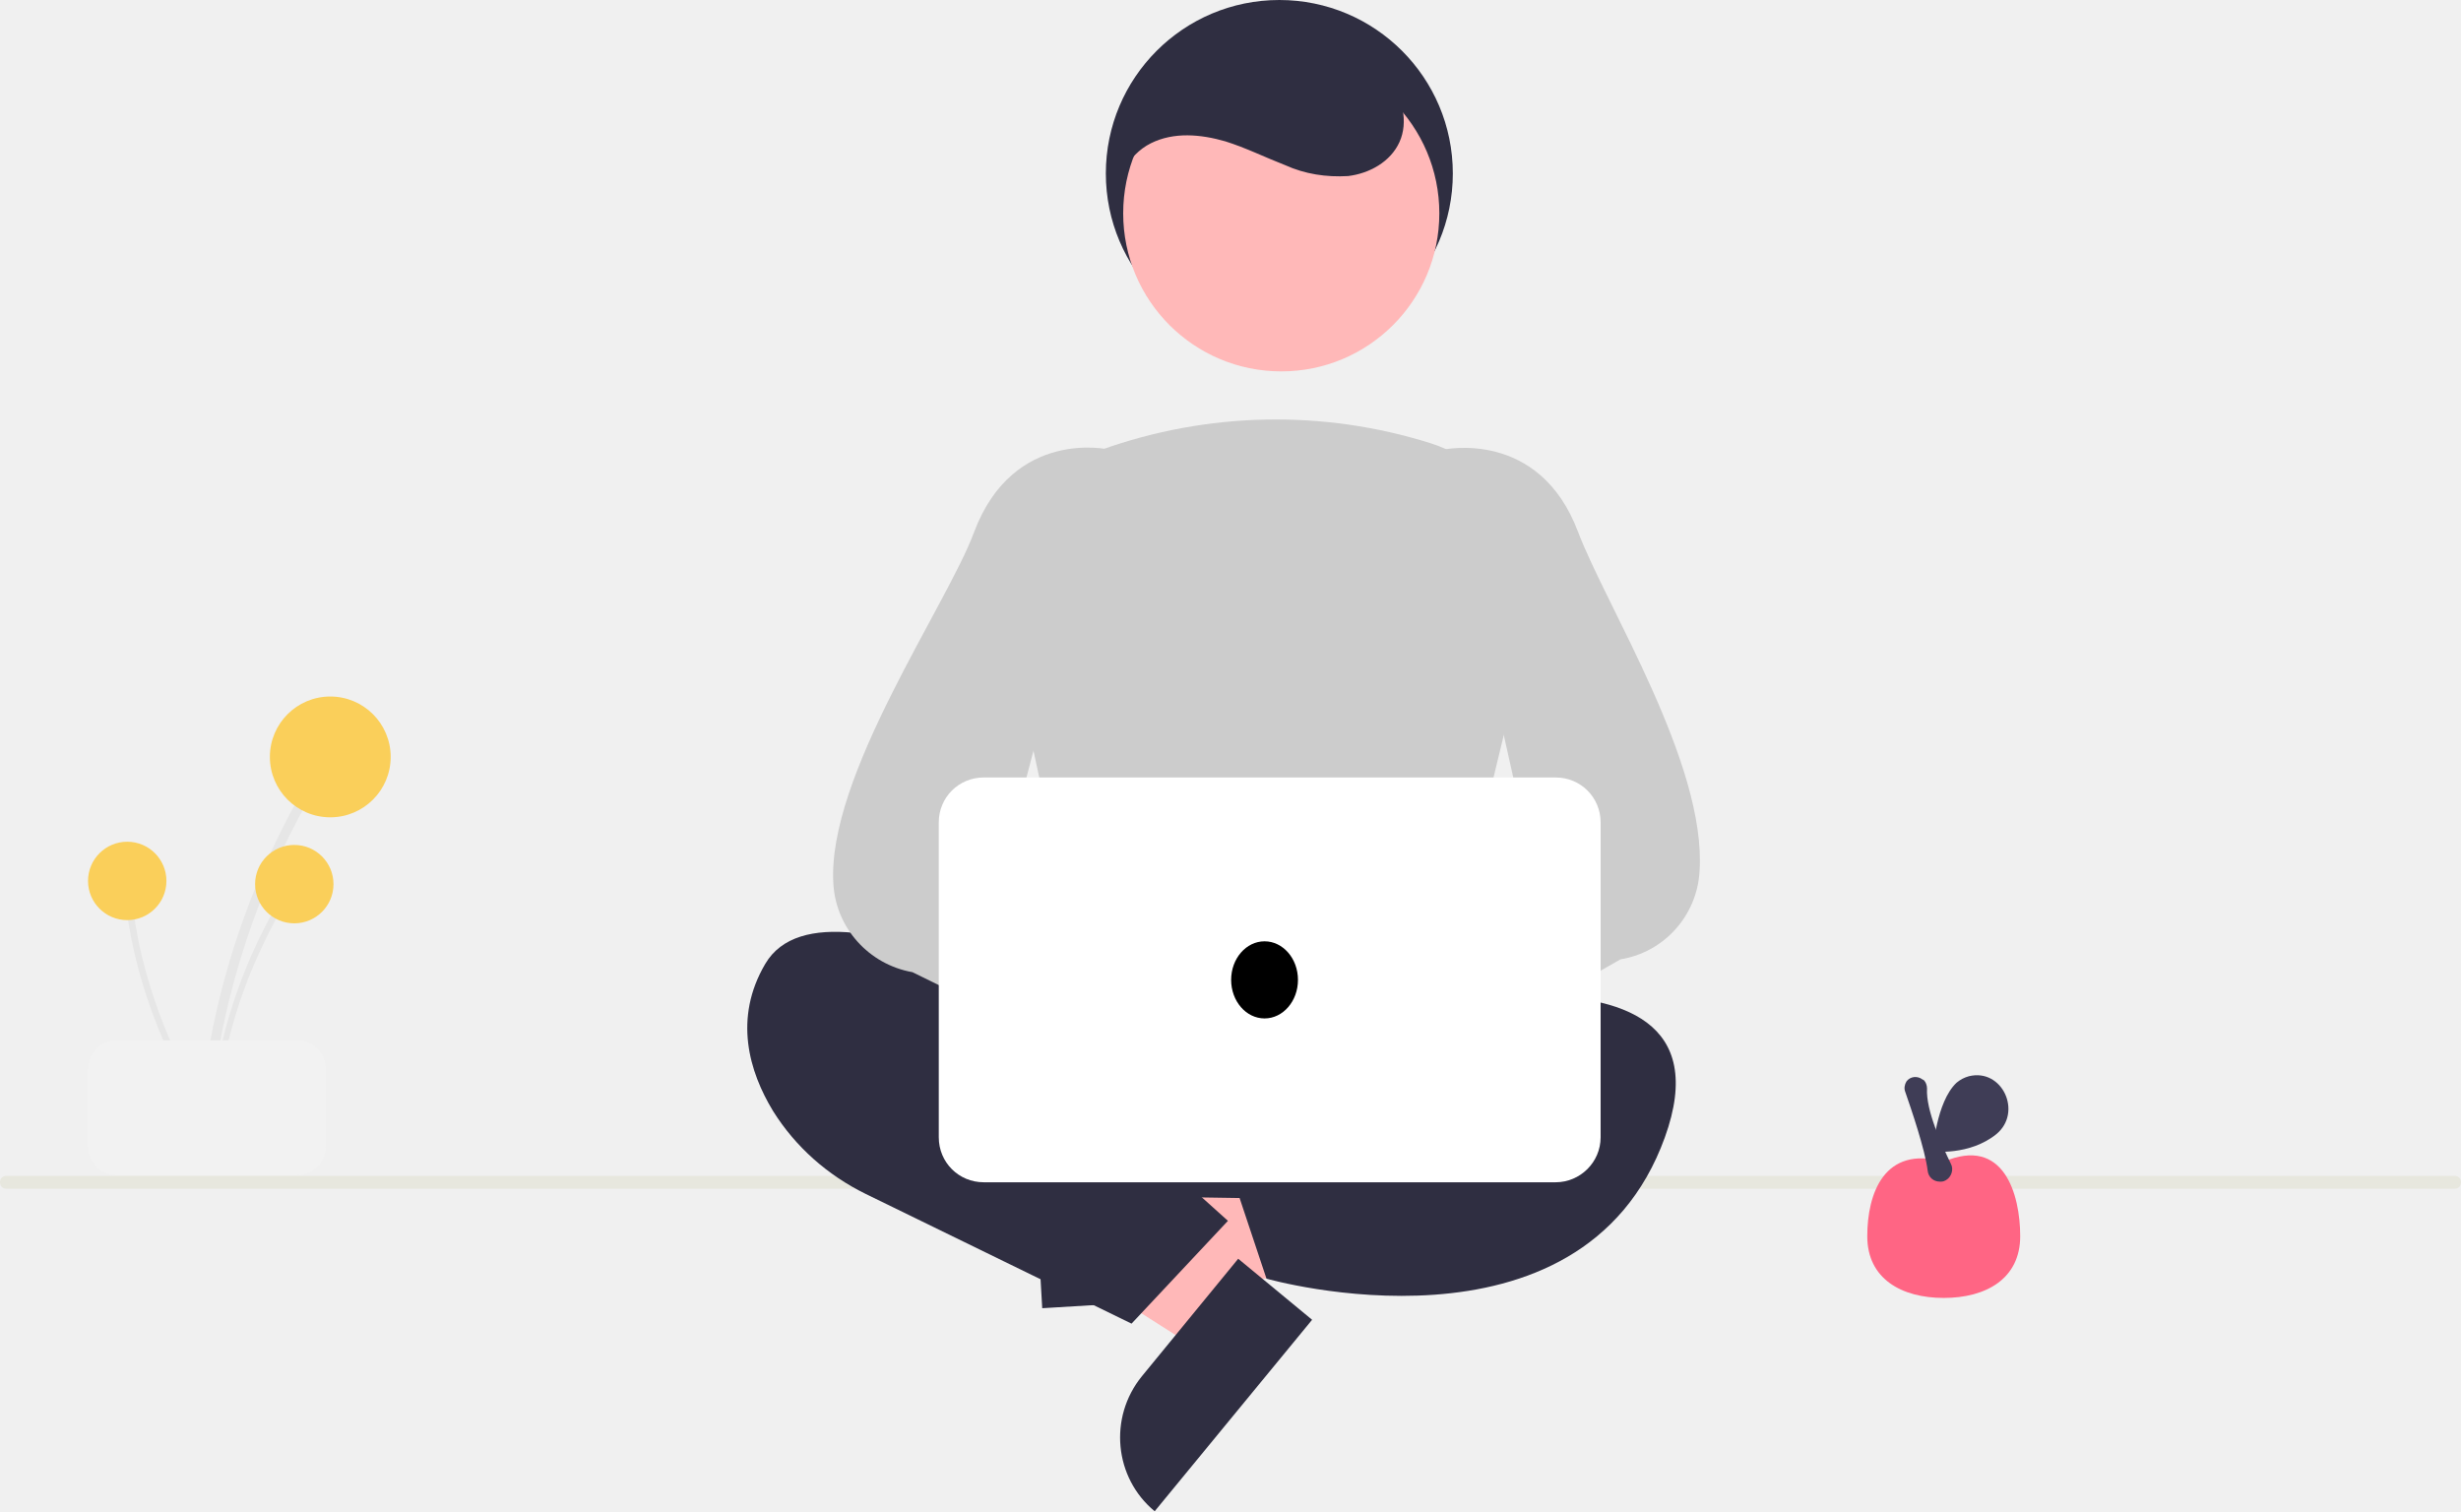
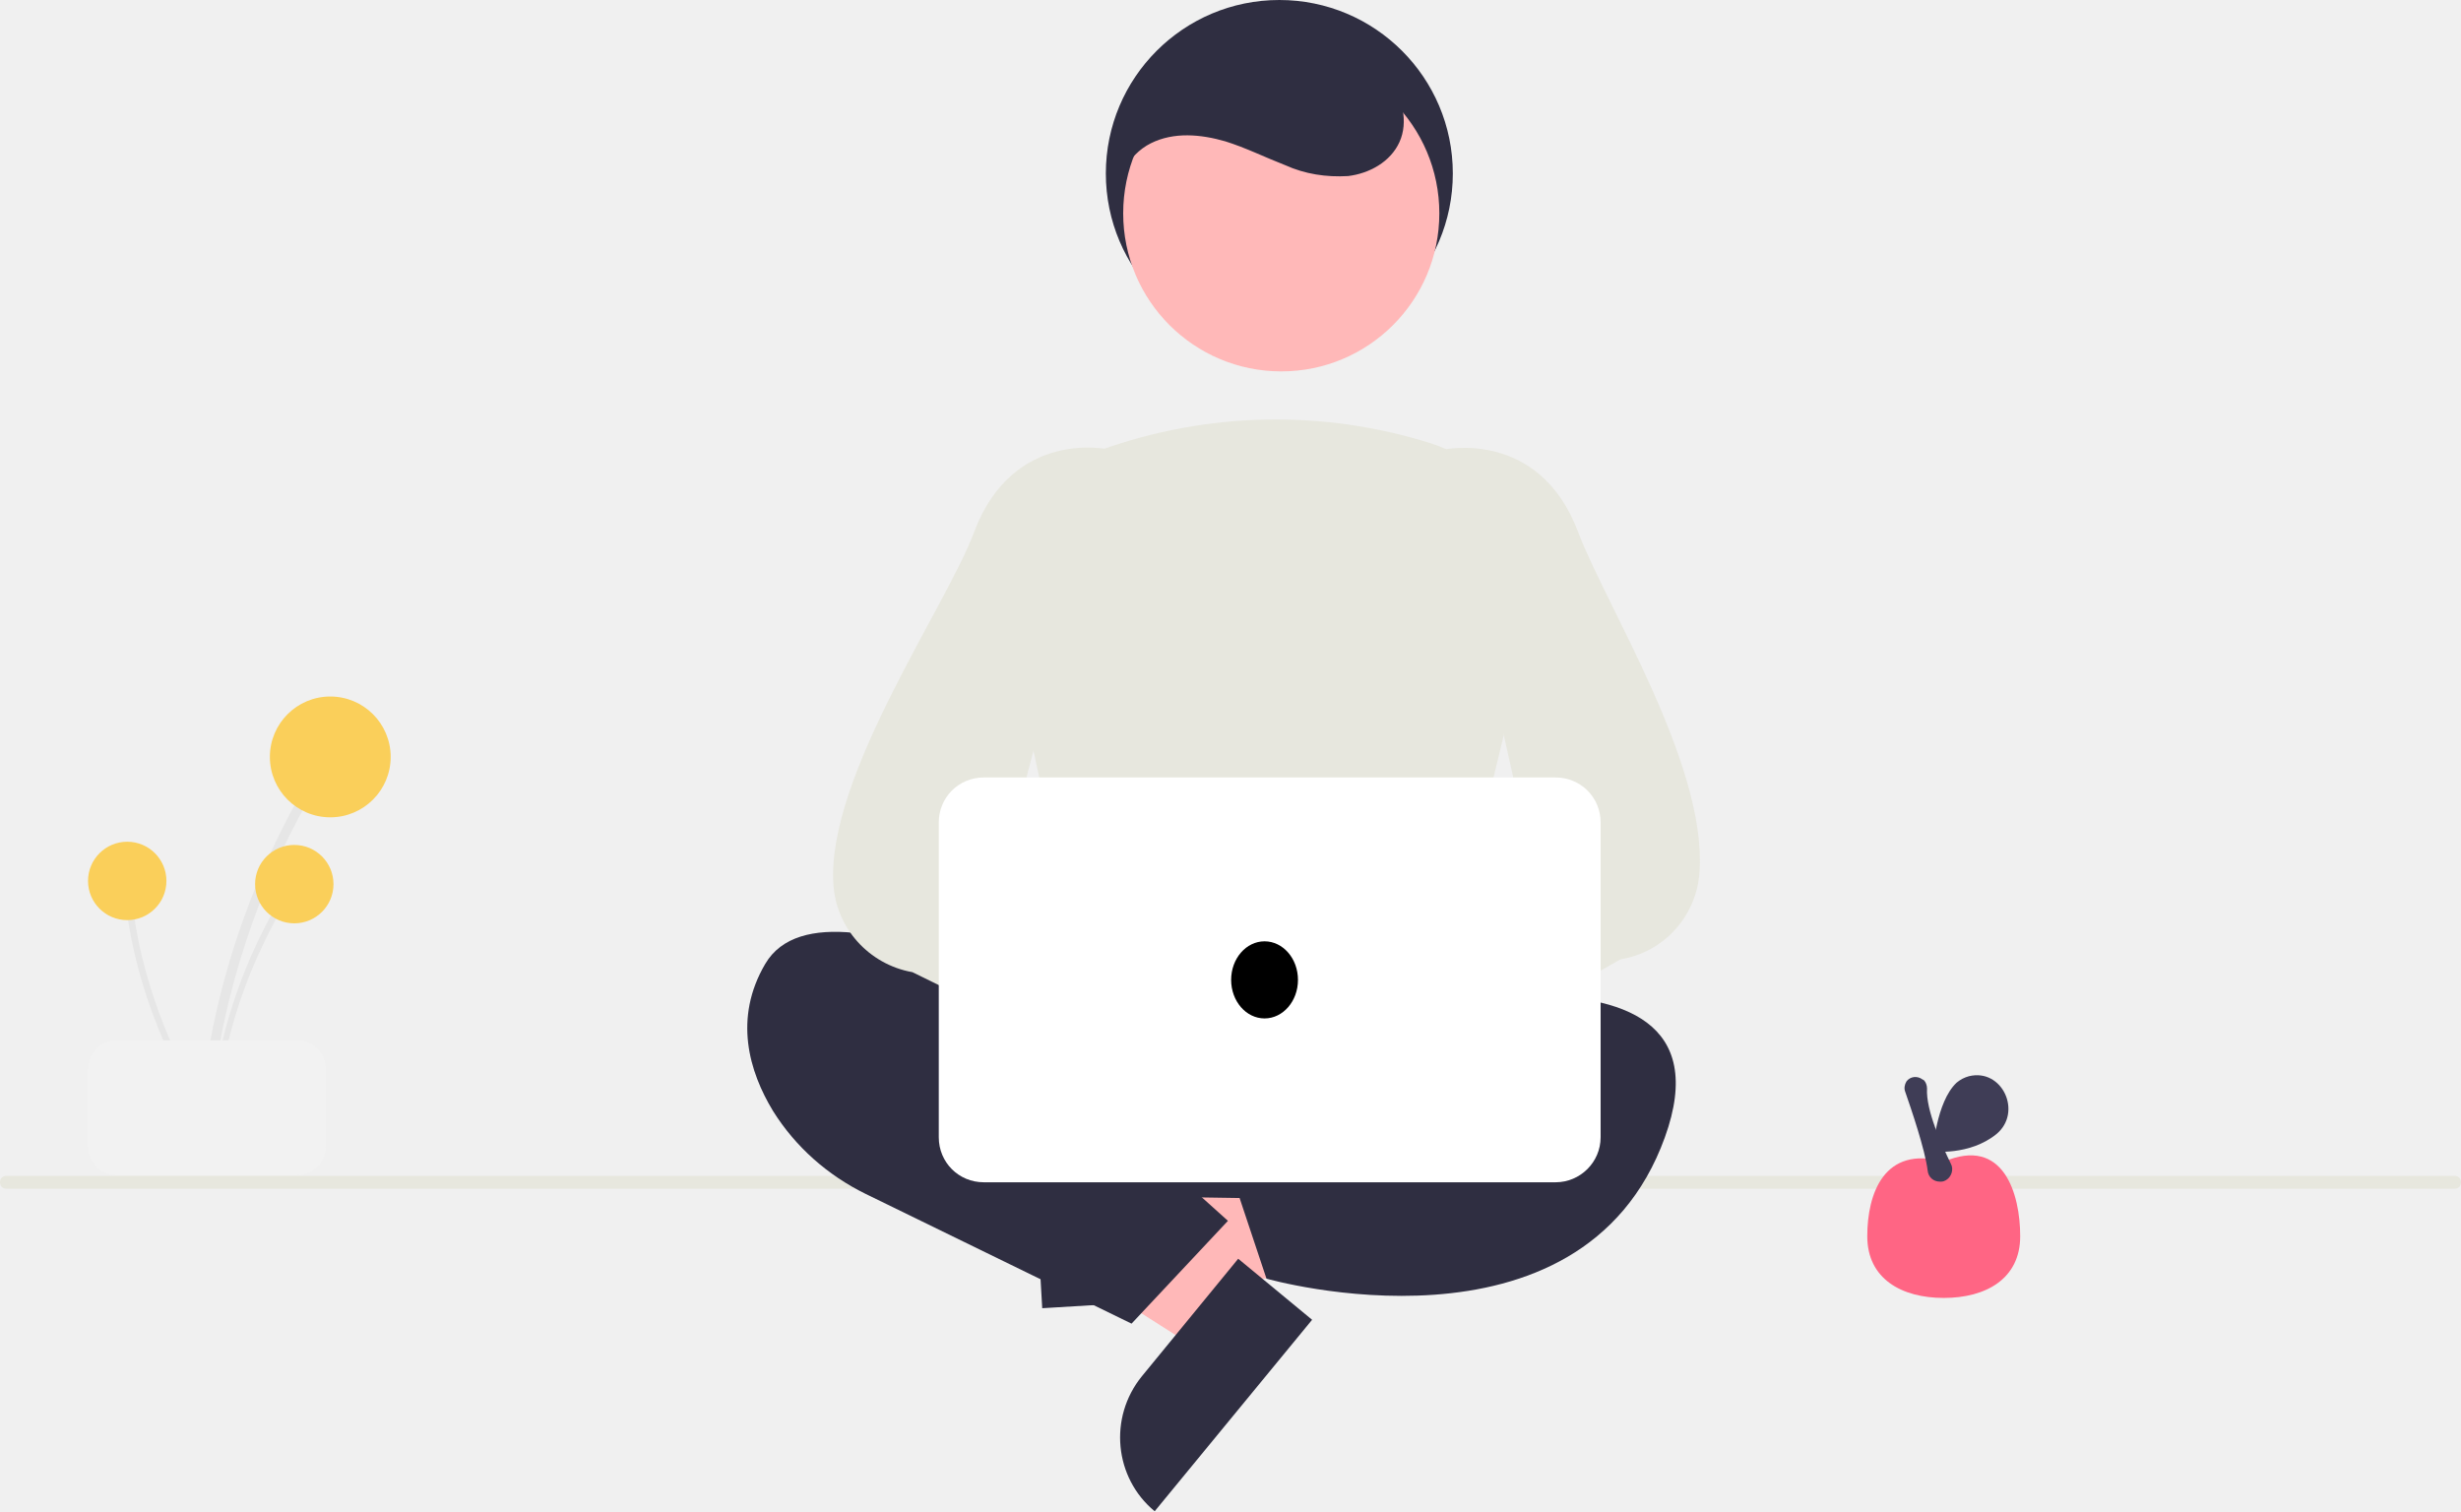
<svg xmlns="http://www.w3.org/2000/svg" version="1.1" id="e4e579b4-5122-4d29-876c-085905a2d49a" x="0px" y="0px" viewBox="0 0 383 235.2" style="enable-background:new 0 0 383 235.2;" xml:space="preserve">
  <style type="text/css">
	.st0{fill:#E7E7DE;}
	.st1{fill:#2F2E41;}
	.st2{fill:#FFB8B8;}
- 	.st3{fill:#CCCCCC;}
- 	.st4{fill:#FFFFFF;}
- 	.st5{fill:#E6E6E6;}
- 	.st6{fill:#FACF5A;}
- 	.st7{fill:#F2F2F2;}
- 	.st8{fill:#FF6584;}
- 	.st9{fill:#3F3D56;}
+ 	.st3{fill:#FFFFFF;}
+ 	.st4{fill:#E6E6E6;}
+ 	.st5{fill:#FACF5A;}
+ 	.st6{fill:#F2F2F2;}
+ 	.st7{fill:#FF6584;}
+ 	.st8{fill:#3F3D56;}
</style>
  <path class="st0" d="M382,185H1c-0.6,0-1-0.4-1-1s0.4-1,1-1h381c0.6,0,1,0.4,1,1S382.6,185,382,185z" />
  <circle class="st1" cx="199.1" cy="27" r="27" />
  <polygon class="st2" points="173.4,200.3 172.7,188.1 219.6,179.5 220.6,197.6 " />
  <path class="st1" d="M175.7,179.1l1.4,23.6l0,0l-14.9,0.9l0,0l-2.2-38.4l0,0C168.2,164.7,175.2,170.9,175.7,179.1z" />
  <polygon class="st2" points="193.8,200.2 186,209.7 145.8,184.2 157.3,170.2 " />
  <path class="st1" d="M177.7,214.2l15-18.3l0,0l11.5,9.5l0,0l-24.5,29.8l0,0C173.4,230,172.5,220.6,177.7,214.2L177.7,214.2z" />
  <path class="st1" d="M171.4,156.2l-5.3,25.1c-0.5,2.2,0.9,4.3,3.1,4.7c0.3,0.1,0.5,0.1,0.8,0.1l52.3,0.8c2.2,0,4-1.7,4.1-3.9l0,0  c0-0.3,0-0.5-0.1-0.8l-4.6-25.9c-0.3-1.9-2-3.3-3.9-3.3h-42.4C173.4,153,171.8,154.3,171.4,156.2z" />
  <path class="st1" d="M180.1,165c0,0-51-32-61-15c-5,8.5-2.5,16.8,1.2,22.9c3.5,5.6,8.5,10,14.4,12.9l41.4,20.2l15-16l-10-9  L180.1,165z" />
  <path class="st1" d="M206.1,160c0,0,66-19,53,17s-62,22-62,22l-5-15l17-12L206.1,160z" />
  <circle class="st2" cx="199.4" cy="33.2" r="24.6" />
-   <path class="st3" d="M200.7,164c-10.2-0.2-20.4-1.5-30.2-4l-0.3-0.1l-13.7-63c-2.6-11.5,3.9-23,14.9-26.9c16.5-5.9,34.5-6.3,51.3-1  l0,0c11.7,3.8,18.5,15.9,15.6,27.8L223,159.9l-0.2,0.1C216.4,163,208.5,164,200.7,164z" />
+   <path class="st0" d="M200.7,164c-10.2-0.2-20.4-1.5-30.2-4l-0.3-0.1l-13.7-63c-2.6-11.5,3.9-23,14.9-26.9c16.5-5.9,34.5-6.3,51.3-1  l0,0c11.7,3.8,18.5,15.9,15.6,27.8L223,159.9l-0.2,0.1C216.4,163,208.5,164,200.7,164z" />
  <path class="st2" d="M182.3,168.9c1.9-5.2,7.6-7.9,12.9-6.1c0.6,0.2,1.1,0.4,1.6,0.8l27-23.4l2.4,18.4l-26,19.4  c-3.1,4.7-9.4,5.9-14,2.8C182.3,178.2,180.7,173.3,182.3,168.9L182.3,168.9z" />
-   <path class="st3" d="M208,174c-0.4,0-0.9-0.1-1.3-0.2c-1.4-0.4-2.5-1.5-3-2.8l-3.2-9.2c-0.6-1.7-0.1-3.7,1.3-4.9l36.8-22.1  l-14.5-64.7l0.4-0.1c0.1,0,15-3.4,21.1,12.8c4.3,11.4,20,36.1,18.9,52.8c-0.4,6.9-5.5,12.6-12.3,13.7L210.7,173  C210,173.7,209,174,208,174z" />
+   <path class="st0" d="M208,174c-0.4,0-0.9-0.1-1.3-0.2c-1.4-0.4-2.5-1.5-3-2.8l-3.2-9.2c-0.6-1.7-0.1-3.7,1.3-4.9l36.8-22.1  l-14.5-64.7l0.4-0.1c0.1,0,15-3.4,21.1,12.8c4.3,11.4,20,36.1,18.9,52.8c-0.4,6.9-5.5,12.6-12.3,13.7L210.7,173  C210,173.7,209,174,208,174z" />
  <path class="st2" d="M212.1,166.7c-1.9-5.2-7.6-7.9-12.9-6c-0.6,0.2-1.1,0.4-1.6,0.7l-27-23.4l-2.4,18.4l26,19.4  c3.1,4.6,9.4,5.9,14,2.7C212.1,175.9,213.7,171,212.1,166.7L212.1,166.7z" />
-   <path class="st3" d="M189.1,174c-1,0-2-0.3-2.7-0.9L142,151.3c-6.8-1.2-11.9-6.9-12.3-13.7c-1.1-16.7,17.7-43.4,21.9-54.8  c6.1-16.2,20.9-12.9,21.1-12.8l0.4,0.1l-17.5,66.7l39.8,20.1c1.4,1.2,1.9,3.2,1.3,4.9l-3.3,9.2c-0.5,1.4-1.6,2.4-3,2.8  C190,173.9,189.5,174,189.1,174z" />
-   <path class="st4" d="M242.1,184h-89c-3.9,0-7-3.1-7-7v-49c0-3.9,3.1-7,7-7h89c3.9,0,7,3.1,7,7v49C249.1,180.9,245.9,184,242.1,184z" />
+   <path class="st0" d="M189.1,174c-1,0-2-0.3-2.7-0.9L142,151.3c-6.8-1.2-11.9-6.9-12.3-13.7c-1.1-16.7,17.7-43.4,21.9-54.8  c6.1-16.2,20.9-12.9,21.1-12.8l0.4,0.1l-17.5,66.7l39.8,20.1c1.4,1.2,1.9,3.2,1.3,4.9l-3.3,9.2c-0.5,1.4-1.6,2.4-3,2.8  C190,173.9,189.5,174,189.1,174z" />
+   <path class="st3" d="M242.1,184h-89c-3.9,0-7-3.1-7-7v-49c0-3.9,3.1-7,7-7h89c3.9,0,7,3.1,7,7v49C249.1,180.9,245.9,184,242.1,184z" />
  <ellipse cx="196.8" cy="152.5" rx="5.2" ry="6" />
  <path class="st1" d="M174.6,32.2c-1.5-3.7,0.9-8.1,4.5-9.9s7.8-1.4,11.6-0.3c3.2,1,6.2,2.5,9.3,3.7c3.1,1.4,6.4,1.9,9.8,1.7  c3.3-0.4,6.6-2.2,8-5.3s0.5-7-1.7-9.7c-2.3-2.6-5.3-4.5-8.6-5.5C200.2,4.3,191.7,4.2,185,8s-11.4,11.7-10,19.3" />
-   <path class="st5" d="M32.7,173.3c1.2-13.3,4.7-26.3,10.1-38.5c1.5-3.4,3.2-6.7,5-10c0.2-0.4,0.1-0.8-0.3-1s-0.8-0.1-1,0.3  c-6.6,11.8-11.3,24.7-13.8,38c-0.7,3.7-1.2,7.5-1.6,11.2C31.1,174.3,32.6,174.3,32.7,173.3L32.7,173.3z" />
-   <circle class="st6" cx="51.4" cy="117.8" r="9.4" />
-   <path class="st5" d="M33.6,173.6c0.8-8.6,3-17.1,6.6-25c1-2.2,2.1-4.4,3.2-6.5c0.1-0.2,0-0.5-0.2-0.6s-0.5-0.1-0.6,0.2  c-4.3,7.7-7.3,16-8.9,24.6c-0.4,2.4-0.8,4.9-1,7.3C32.6,174.2,33.6,174.2,33.6,173.6z" />
-   <circle class="st6" cx="45.8" cy="137.6" r="6.1" />
-   <path class="st5" d="M32.4,173c-4.7-7.3-8.1-15.3-10.2-23.7c-0.6-2.3-1-4.7-1.4-7.1c0-0.3-0.3-0.5-0.6-0.4c-0.3,0-0.5,0.3-0.4,0.6  l0,0c1.3,8.7,4.1,17.1,8.2,24.9c1.1,2.2,2.4,4.3,3.7,6.4C32,174.1,32.8,173.5,32.4,173L32.4,173z" />
-   <circle class="st6" cx="19.8" cy="137.1" r="6.1" />
-   <path class="st7" d="M13.7,178.4v-12c0-2.5,2-4.5,4.5-4.5l0,0h28c2.5,0,4.5,2,4.5,4.5v12c0,2.5-2,4.5-4.5,4.5h-28  C15.7,182.9,13.7,180.9,13.7,178.4z" />
-   <path class="st8" d="M314.4,192.4c0,6.6-5.3,9.6-11.9,9.6s-11.9-3-11.9-9.6s2.6-14.2,11.9-11.6C311.8,176.8,314.4,185.8,314.4,192.4  z" />
-   <path class="st9" d="M301.9,183.9c-1,0-1.8-0.7-1.9-1.7c-0.4-3.3-2.6-9.7-3.5-12.3l0,0c-0.2-0.5-0.1-1.1,0.2-1.6  c0.6-0.8,1.7-0.9,2.5-0.3l0,0l0.2,0.1c0.3,0.3,0.5,0.8,0.5,1.3c-0.2,3.4,2.3,8.8,3.7,11.7c0.5,0.9,0.1,2.1-0.8,2.6l0,0  c-0.2,0.1-0.4,0.2-0.7,0.2H301.9z" />
-   <path class="st9" d="M310.7,176.5c4.1-3.4,0.9-10.3-4.3-9c-0.7,0.2-1.3,0.5-1.9,1c-3.2,3-3.7,10.7-3.7,10.7S306.5,179.9,310.7,176.5  z" />
+   <path class="st4" d="M32.7,173.3c1.2-13.3,4.7-26.3,10.1-38.5c1.5-3.4,3.2-6.7,5-10c0.2-0.4,0.1-0.8-0.3-1s-0.8-0.1-1,0.3  c-6.6,11.8-11.3,24.7-13.8,38c-0.7,3.7-1.2,7.5-1.6,11.2C31.1,174.3,32.6,174.3,32.7,173.3L32.7,173.3z" />
+   <circle class="st5" cx="51.4" cy="117.8" r="9.4" />
+   <path class="st4" d="M33.6,173.6c0.8-8.6,3-17.1,6.6-25c1-2.2,2.1-4.4,3.2-6.5c0.1-0.2,0-0.5-0.2-0.6s-0.5-0.1-0.6,0.2  c-4.3,7.7-7.3,16-8.9,24.6c-0.4,2.4-0.8,4.9-1,7.3C32.6,174.2,33.6,174.2,33.6,173.6z" />
+   <circle class="st5" cx="45.8" cy="137.6" r="6.1" />
+   <path class="st4" d="M32.4,173c-4.7-7.3-8.1-15.3-10.2-23.7c-0.6-2.3-1-4.7-1.4-7.1c0-0.3-0.3-0.5-0.6-0.4c-0.3,0-0.5,0.3-0.4,0.6  l0,0c1.3,8.7,4.1,17.1,8.2,24.9c1.1,2.2,2.4,4.3,3.7,6.4C32,174.1,32.8,173.5,32.4,173L32.4,173z" />
+   <circle class="st5" cx="19.8" cy="137.1" r="6.1" />
+   <path class="st6" d="M13.7,178.4v-12c0-2.5,2-4.5,4.5-4.5l0,0h28c2.5,0,4.5,2,4.5,4.5v12c0,2.5-2,4.5-4.5,4.5h-28  C15.7,182.9,13.7,180.9,13.7,178.4z" />
+   <path class="st7" d="M314.4,192.4c0,6.6-5.3,9.6-11.9,9.6s-11.9-3-11.9-9.6s2.6-14.2,11.9-11.6C311.8,176.8,314.4,185.8,314.4,192.4  z" />
+   <path class="st8" d="M301.9,183.9c-1,0-1.8-0.7-1.9-1.7c-0.4-3.3-2.6-9.7-3.5-12.3l0,0c-0.2-0.5-0.1-1.1,0.2-1.6  c0.6-0.8,1.7-0.9,2.5-0.3l0,0l0.2,0.1c0.3,0.3,0.5,0.8,0.5,1.3c-0.2,3.4,2.3,8.8,3.7,11.7c0.5,0.9,0.1,2.1-0.8,2.6l0,0  c-0.2,0.1-0.4,0.2-0.7,0.2H301.9z" />
+   <path class="st8" d="M310.7,176.5c4.1-3.4,0.9-10.3-4.3-9c-0.7,0.2-1.3,0.5-1.9,1c-3.2,3-3.7,10.7-3.7,10.7S306.5,179.9,310.7,176.5  z" />
</svg>
